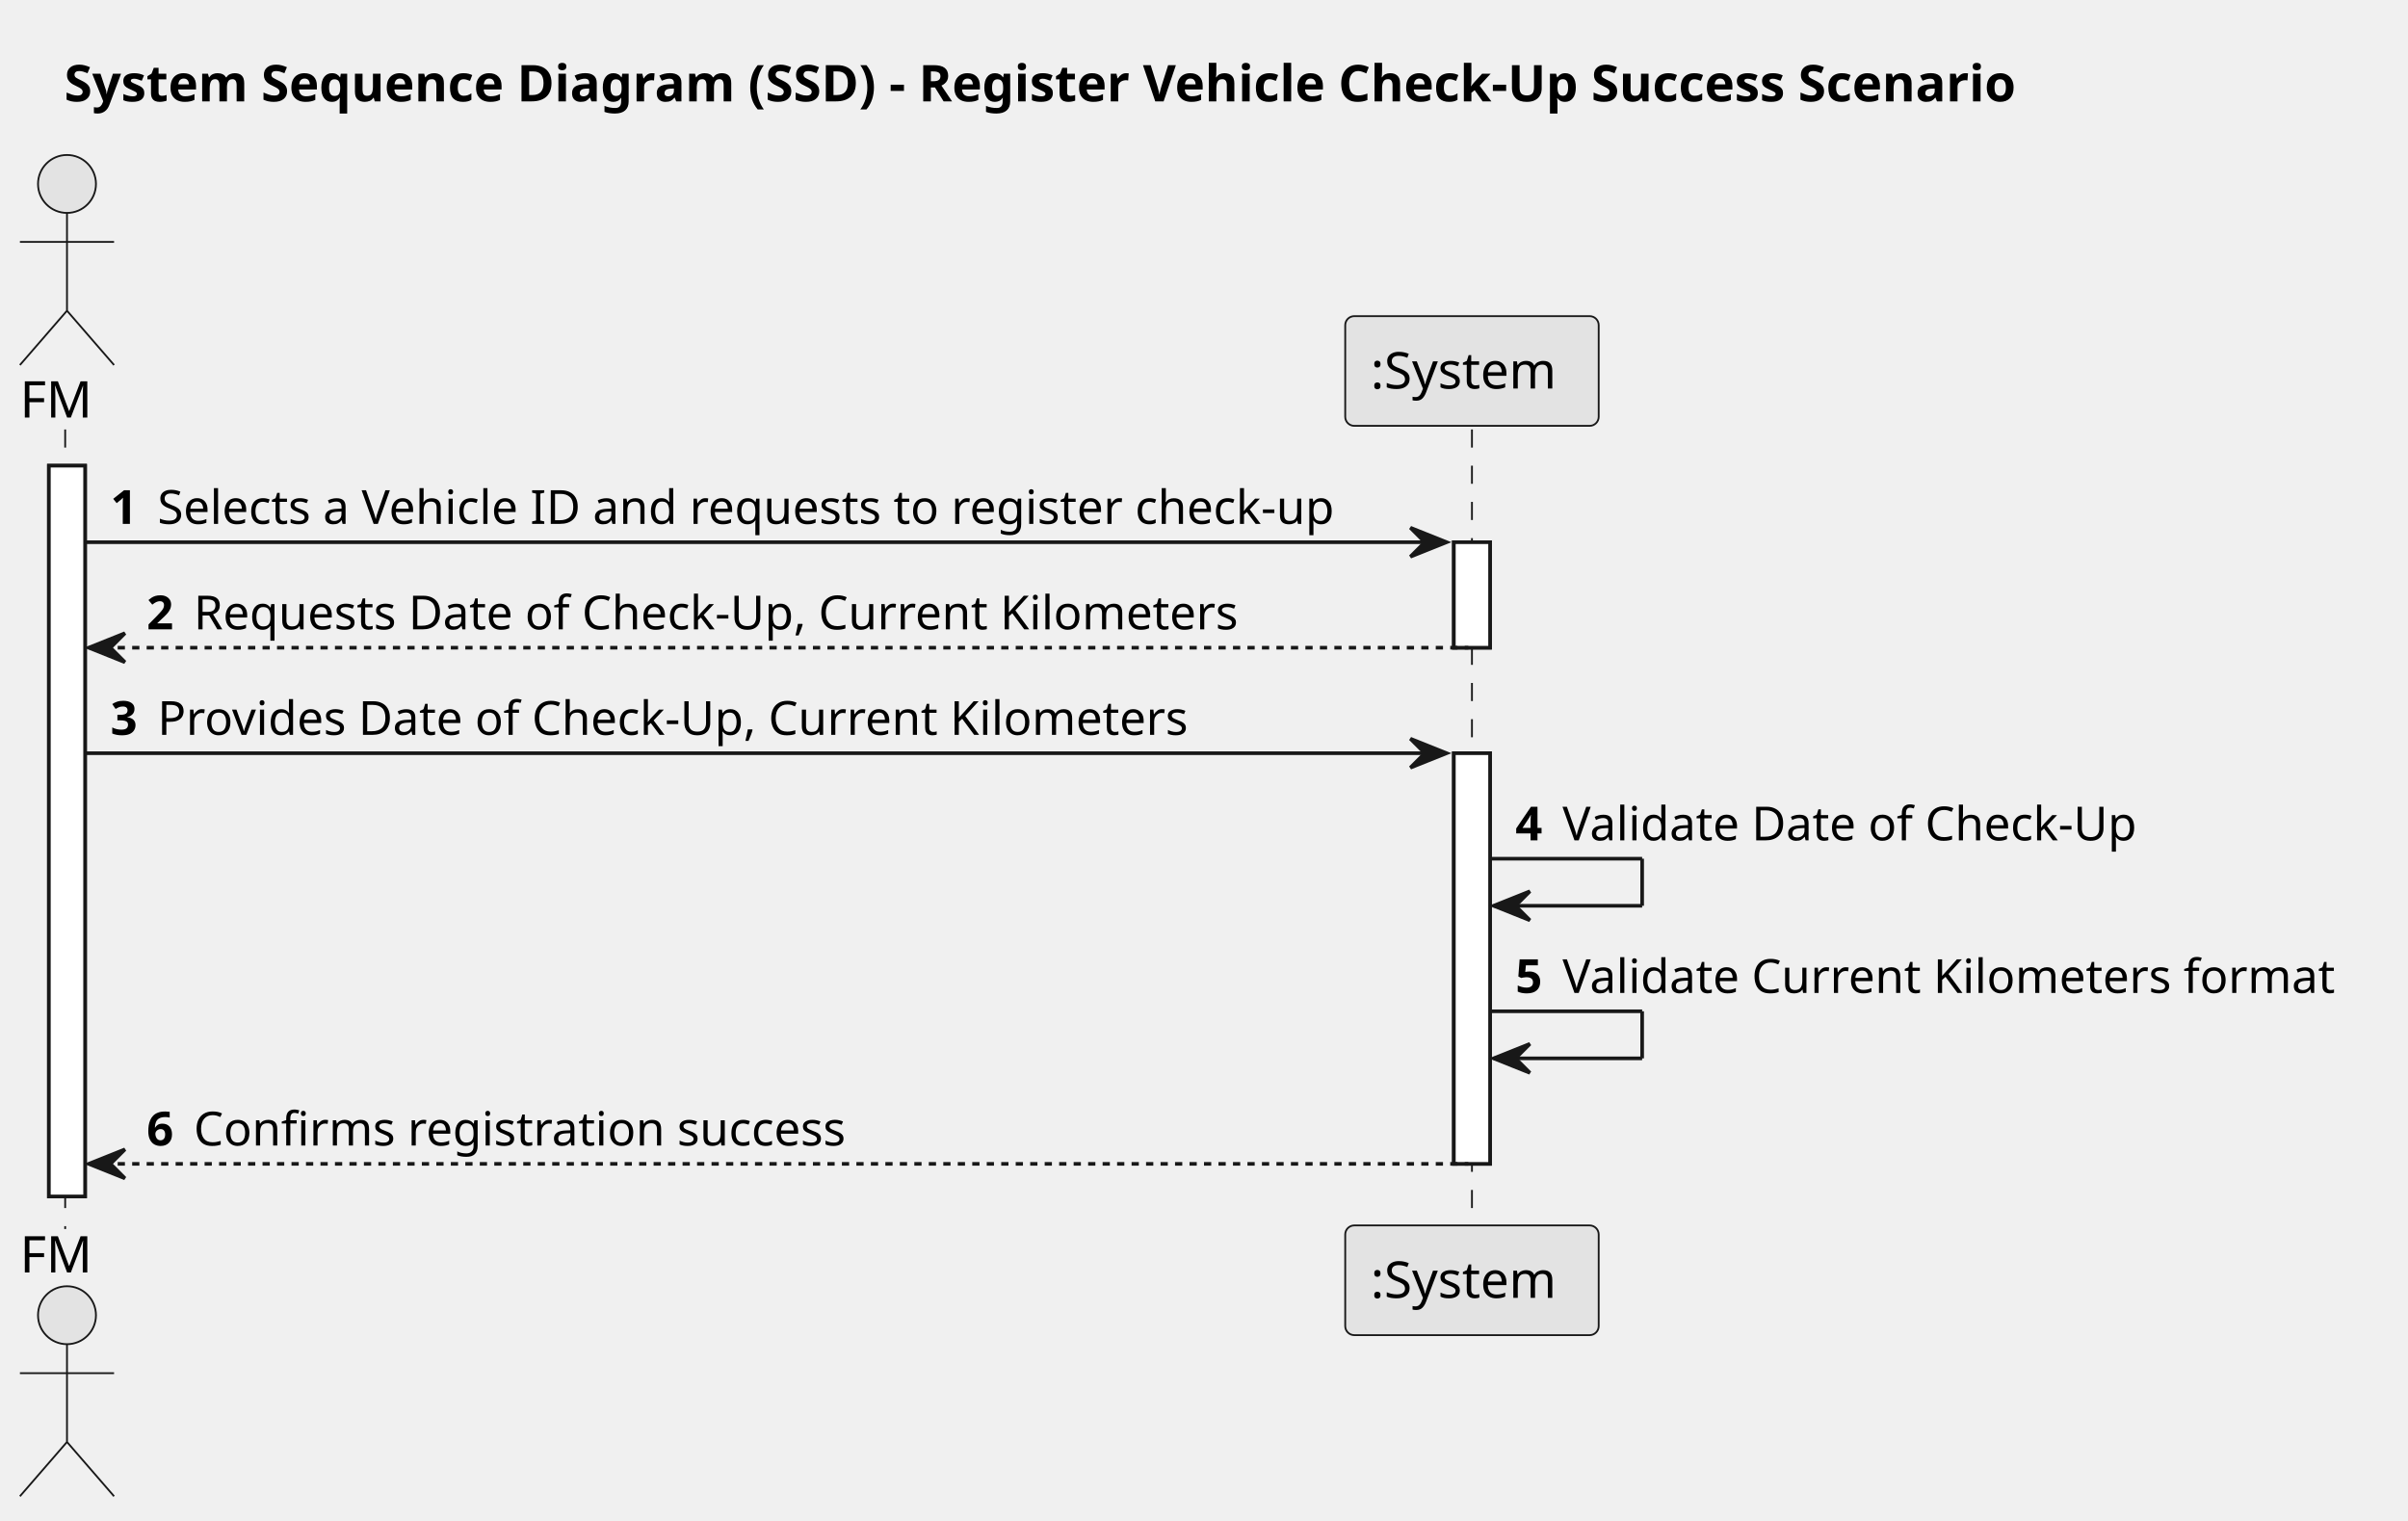
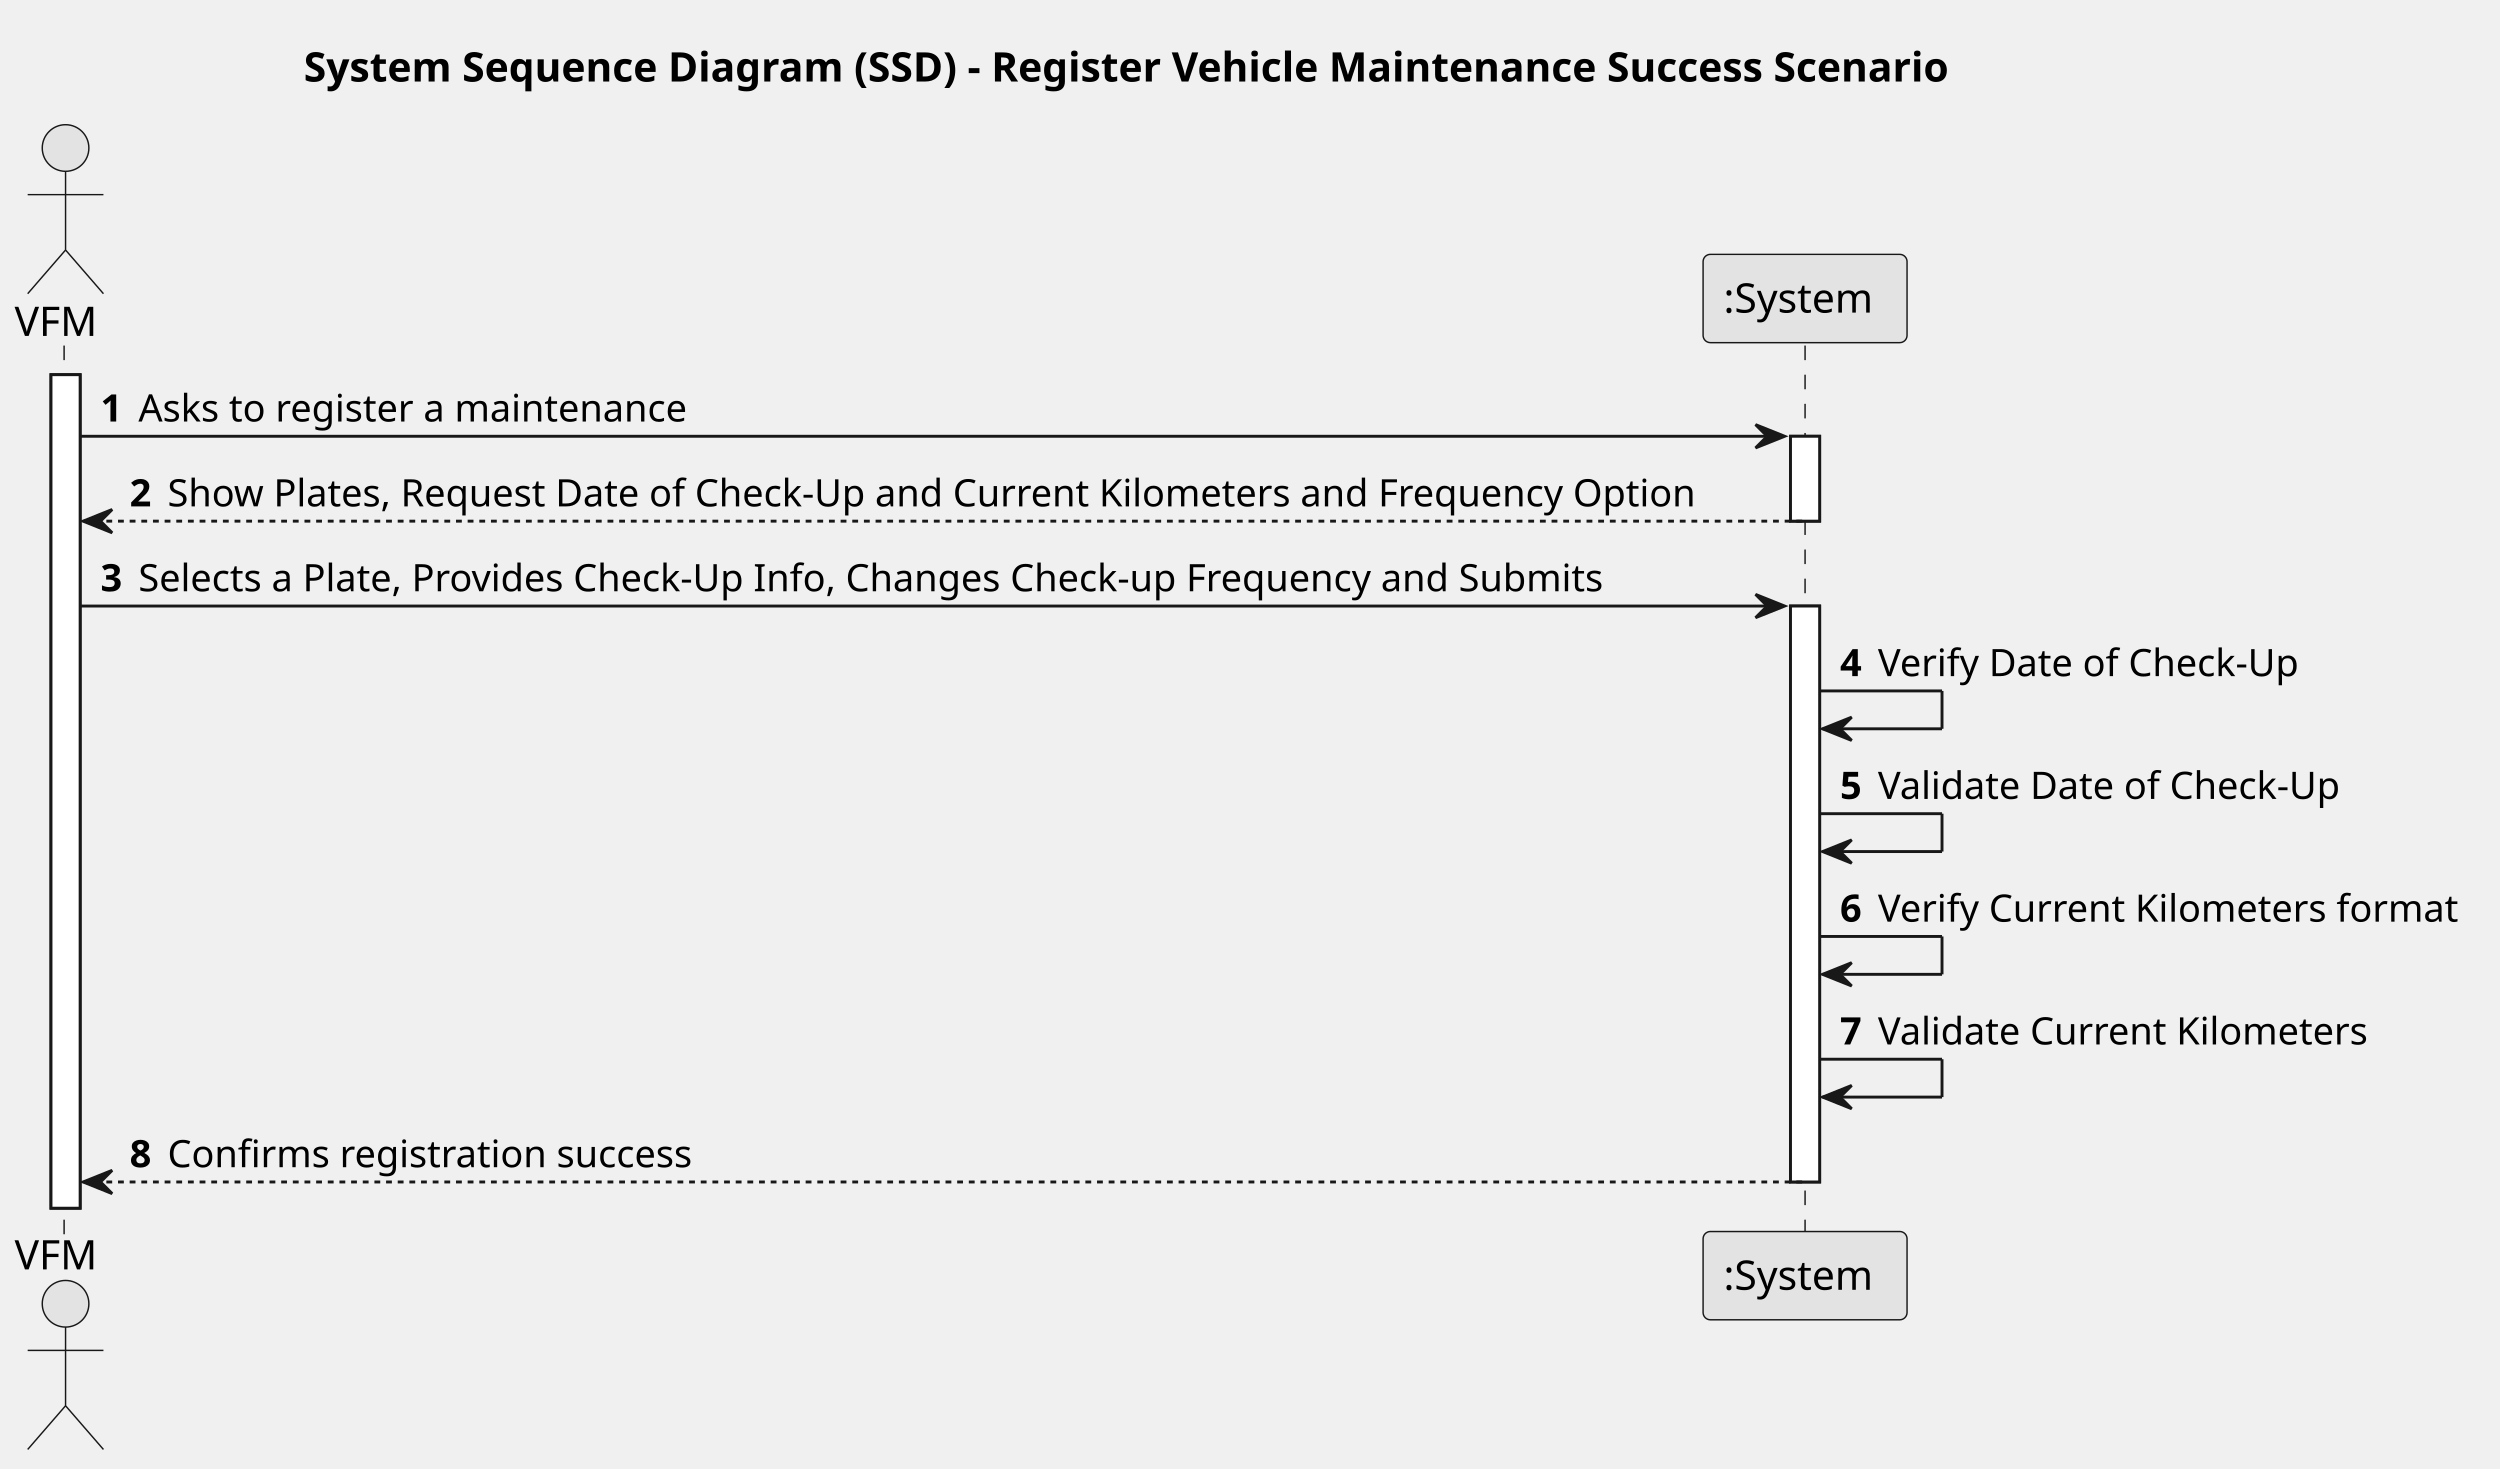
- <svg xmlns="http://www.w3.org/2000/svg" contentStyleType="text/css" height="420px" preserveAspectRatio="none" style="width:665px;height:420px;background:#FFFFFF;" version="1.1" viewBox="0 0 665 420" width="665px" zoomAndPan="magnify">
+ <svg xmlns="http://www.w3.org/2000/svg" contentStyleType="text/css" height="504px" preserveAspectRatio="none" style="width:858px;height:504px;background:#FFFFFF;" version="1.1" viewBox="0 0 858 504" width="858px" zoomAndPan="magnify">
  <defs />
  <g>
-     <text fill="#000000" font-family="sans-serif" font-size="14" font-weight="bold" lengthAdjust="spacing" textLength="630" x="17.75" y="27.995">System Sequence Diagram (SSD) - Register Vehicle Check-Up Success Scenario</text>
-     <rect fill="#FFFFFF" height="201.797" style="stroke:#181818;stroke-width:1.0;" width="10" x="13.5" y="128.594" />
-     <rect fill="#FFFFFF" height="29.133" style="stroke:#181818;stroke-width:1.0;" width="10" x="401.5" y="149.727" />
-     <rect fill="#FFFFFF" height="113.398" style="stroke:#181818;stroke-width:1.0;" width="10" x="401.5" y="207.992" />
-     <line style="stroke:#181818;stroke-width:0.5;stroke-dasharray:5.0,5.0;" x1="18" x2="18" y1="118.594" y2="339.391" />
-     <line style="stroke:#181818;stroke-width:0.5;stroke-dasharray:5.0,5.0;" x1="406.5" x2="406.5" y1="118.594" y2="339.391" />
-     <text fill="#000000" font-family="sans-serif" font-size="14" lengthAdjust="spacing" textLength="20" x="5.5" y="115.292">FM</text>
-     <ellipse cx="18.5" cy="50.797" fill="#E3E3E3" rx="8" ry="8" style="stroke:#181818;stroke-width:0.5;" />
-     <path d="M18.5,58.797 L18.5,85.797 M5.5,66.797 L31.5,66.797 M18.5,85.797 L5.5,100.797 M18.5,85.797 L31.5,100.797 " fill="none" style="stroke:#181818;stroke-width:0.5;" />
-     <text fill="#000000" font-family="sans-serif" font-size="14" lengthAdjust="spacing" textLength="20" x="5.5" y="351.386">FM</text>
-     <ellipse cx="18.5" cy="363.188" fill="#E3E3E3" rx="8" ry="8" style="stroke:#181818;stroke-width:0.5;" />
-     <path d="M18.5,371.188 L18.5,398.188 M5.5,379.188 L31.5,379.188 M18.5,398.188 L5.5,413.188 M18.5,398.188 L31.5,413.188 " fill="none" style="stroke:#181818;stroke-width:0.5;" />
-     <rect fill="#E3E3E3" height="30.297" rx="2.5" ry="2.5" style="stroke:#181818;stroke-width:0.5;" width="70" x="371.5" y="87.297" />
-     <text fill="#000000" font-family="sans-serif" font-size="14" lengthAdjust="spacing" textLength="56" x="378.5" y="107.292">:System</text>
-     <rect fill="#E3E3E3" height="30.297" rx="2.5" ry="2.5" style="stroke:#181818;stroke-width:0.5;" width="70" x="371.5" y="338.391" />
-     <text fill="#000000" font-family="sans-serif" font-size="14" lengthAdjust="spacing" textLength="56" x="378.5" y="358.386">:System</text>
-     <rect fill="#FFFFFF" height="201.797" style="stroke:#181818;stroke-width:1.0;" width="10" x="13.5" y="128.594" />
-     <rect fill="#FFFFFF" height="29.133" style="stroke:#181818;stroke-width:1.0;" width="10" x="401.5" y="149.727" />
-     <rect fill="#FFFFFF" height="113.398" style="stroke:#181818;stroke-width:1.0;" width="10" x="401.5" y="207.992" />
-     <polygon fill="#181818" points="389.5,145.727,399.5,149.727,389.5,153.727,393.5,149.727" style="stroke:#181818;stroke-width:1.0;" />
-     <line style="stroke:#181818;stroke-width:1.0;" x1="23.5" x2="395.5" y1="149.727" y2="149.727" />
-     <text fill="#000000" font-family="sans-serif" font-size="13" font-weight="bold" lengthAdjust="spacing" textLength="9" x="30.5" y="144.661">1</text>
-     <text fill="#000000" font-family="sans-serif" font-size="13" lengthAdjust="spacing" textLength="346" x="43.5" y="144.661">Selects a Vehicle ID and requests to register check-up</text>
-     <polygon fill="#181818" points="34.5,174.859,24.5,178.859,34.5,182.859,30.5,178.859" style="stroke:#181818;stroke-width:1.0;" />
-     <line style="stroke:#181818;stroke-width:1.0;stroke-dasharray:2.0,2.0;" x1="28.5" x2="405.5" y1="178.859" y2="178.859" />
-     <text fill="#000000" font-family="sans-serif" font-size="13" font-weight="bold" lengthAdjust="spacing" textLength="9" x="40.5" y="173.793">2</text>
-     <text fill="#000000" font-family="sans-serif" font-size="13" lengthAdjust="spacing" textLength="304" x="53.5" y="173.793">Requests Date of Check-Up, Current Kilometers</text>
-     <polygon fill="#181818" points="389.5,203.992,399.5,207.992,389.5,211.992,393.5,207.992" style="stroke:#181818;stroke-width:1.0;" />
-     <line style="stroke:#181818;stroke-width:1.0;" x1="23.5" x2="395.5" y1="207.992" y2="207.992" />
-     <text fill="#000000" font-family="sans-serif" font-size="13" font-weight="bold" lengthAdjust="spacing" textLength="9" x="30.5" y="202.926">3</text>
-     <text fill="#000000" font-family="sans-serif" font-size="13" lengthAdjust="spacing" textLength="299" x="43.5" y="202.926">Provides Date of Check-Up, Current Kilometers</text>
-     <line style="stroke:#181818;stroke-width:1.0;" x1="411.5" x2="453.5" y1="237.125" y2="237.125" />
-     <line style="stroke:#181818;stroke-width:1.0;" x1="453.5" x2="453.5" y1="237.125" y2="250.125" />
-     <line style="stroke:#181818;stroke-width:1.0;" x1="412.5" x2="453.5" y1="250.125" y2="250.125" />
-     <polygon fill="#181818" points="422.5,246.125,412.5,250.125,422.5,254.125,418.5,250.125" style="stroke:#181818;stroke-width:1.0;" />
-     <text fill="#000000" font-family="sans-serif" font-size="13" font-weight="bold" lengthAdjust="spacing" textLength="9" x="418.5" y="232.059">4</text>
-     <text fill="#000000" font-family="sans-serif" font-size="13" lengthAdjust="spacing" textLength="169" x="431.5" y="232.059">Validate Date of Check-Up</text>
-     <line style="stroke:#181818;stroke-width:1.0;" x1="411.5" x2="453.5" y1="279.258" y2="279.258" />
-     <line style="stroke:#181818;stroke-width:1.0;" x1="453.5" x2="453.5" y1="279.258" y2="292.258" />
-     <line style="stroke:#181818;stroke-width:1.0;" x1="412.5" x2="453.5" y1="292.258" y2="292.258" />
-     <polygon fill="#181818" points="422.5,288.258,412.5,292.258,422.5,296.258,418.5,292.258" style="stroke:#181818;stroke-width:1.0;" />
-     <text fill="#000000" font-family="sans-serif" font-size="13" font-weight="bold" lengthAdjust="spacing" textLength="9" x="418.5" y="274.192">5</text>
-     <text fill="#000000" font-family="sans-serif" font-size="13" lengthAdjust="spacing" textLength="223" x="431.5" y="274.192">Validate Current Kilometers format</text>
-     <polygon fill="#181818" points="34.5,317.391,24.5,321.391,34.5,325.391,30.5,321.391" style="stroke:#181818;stroke-width:1.0;" />
-     <line style="stroke:#181818;stroke-width:1.0;stroke-dasharray:2.0,2.0;" x1="28.5" x2="405.5" y1="321.391" y2="321.391" />
-     <text fill="#000000" font-family="sans-serif" font-size="13" font-weight="bold" lengthAdjust="spacing" textLength="9" x="40.5" y="316.325">6</text>
-     <text fill="#000000" font-family="sans-serif" font-size="13" lengthAdjust="spacing" textLength="189" x="53.5" y="316.325">Confirms registration success</text>
+     <text fill="#000000" font-family="sans-serif" font-size="14" font-weight="bold" lengthAdjust="spacing" textLength="654" x="104.25" y="27.995">System Sequence Diagram (SSD) - Register Vehicle Maintenance Success Scenario</text>
+     <rect fill="#FFFFFF" height="286.062" style="stroke:#181818;stroke-width:1.0;" width="10" x="17.5" y="128.594" />
+     <rect fill="#FFFFFF" height="29.133" style="stroke:#181818;stroke-width:1.0;" width="10" x="614.5" y="149.727" />
+     <rect fill="#FFFFFF" height="197.664" style="stroke:#181818;stroke-width:1.0;" width="10" x="614.5" y="207.992" />
+     <line style="stroke:#181818;stroke-width:0.5;stroke-dasharray:5.0,5.0;" x1="22" x2="22" y1="118.594" y2="423.656" />
+     <line style="stroke:#181818;stroke-width:0.5;stroke-dasharray:5.0,5.0;" x1="619.5" x2="619.5" y1="118.594" y2="423.656" />
+     <text fill="#000000" font-family="sans-serif" font-size="14" lengthAdjust="spacing" textLength="29" x="5" y="115.292">VFM</text>
+     <ellipse cx="22.5" cy="50.797" fill="#E3E3E3" rx="8" ry="8" style="stroke:#181818;stroke-width:0.5;" />
+     <path d="M22.5,58.797 L22.5,85.797 M9.5,66.797 L35.5,66.797 M22.5,85.797 L9.5,100.797 M22.5,85.797 L35.5,100.797 " fill="none" style="stroke:#181818;stroke-width:0.5;" />
+     <text fill="#000000" font-family="sans-serif" font-size="14" lengthAdjust="spacing" textLength="29" x="5" y="435.651">VFM</text>
+     <ellipse cx="22.5" cy="447.453" fill="#E3E3E3" rx="8" ry="8" style="stroke:#181818;stroke-width:0.5;" />
+     <path d="M22.5,455.453 L22.5,482.453 M9.5,463.453 L35.5,463.453 M22.5,482.453 L9.5,497.453 M22.5,482.453 L35.5,497.453 " fill="none" style="stroke:#181818;stroke-width:0.5;" />
+     <rect fill="#E3E3E3" height="30.297" rx="2.5" ry="2.5" style="stroke:#181818;stroke-width:0.5;" width="70" x="584.5" y="87.297" />
+     <text fill="#000000" font-family="sans-serif" font-size="14" lengthAdjust="spacing" textLength="56" x="591.5" y="107.292">:System</text>
+     <rect fill="#E3E3E3" height="30.297" rx="2.5" ry="2.5" style="stroke:#181818;stroke-width:0.5;" width="70" x="584.5" y="422.656" />
+     <text fill="#000000" font-family="sans-serif" font-size="14" lengthAdjust="spacing" textLength="56" x="591.5" y="442.651">:System</text>
+     <rect fill="#FFFFFF" height="286.062" style="stroke:#181818;stroke-width:1.0;" width="10" x="17.5" y="128.594" />
+     <rect fill="#FFFFFF" height="29.133" style="stroke:#181818;stroke-width:1.0;" width="10" x="614.5" y="149.727" />
+     <rect fill="#FFFFFF" height="197.664" style="stroke:#181818;stroke-width:1.0;" width="10" x="614.5" y="207.992" />
+     <polygon fill="#181818" points="602.5,145.727,612.5,149.727,602.5,153.727,606.5,149.727" style="stroke:#181818;stroke-width:1.0;" />
+     <line style="stroke:#181818;stroke-width:1.0;" x1="27.5" x2="608.5" y1="149.727" y2="149.727" />
+     <text fill="#000000" font-family="sans-serif" font-size="13" font-weight="bold" lengthAdjust="spacing" textLength="9" x="34.5" y="144.661">1</text>
+     <text fill="#000000" font-family="sans-serif" font-size="13" lengthAdjust="spacing" textLength="200" x="47.5" y="144.661">Asks to register a maintenance</text>
+     <polygon fill="#181818" points="38.5,174.859,28.5,178.859,38.5,182.859,34.5,178.859" style="stroke:#181818;stroke-width:1.0;" />
+     <line style="stroke:#181818;stroke-width:1.0;stroke-dasharray:2.0,2.0;" x1="32.5" x2="618.5" y1="178.859" y2="178.859" />
+     <text fill="#000000" font-family="sans-serif" font-size="13" font-weight="bold" lengthAdjust="spacing" textLength="9" x="44.5" y="173.793">2</text>
+     <text fill="#000000" font-family="sans-serif" font-size="13" lengthAdjust="spacing" textLength="550" x="57.5" y="173.793">Show Plates, Request Date of Check-Up and Current Kilometers and Frequency Option</text>
+     <polygon fill="#181818" points="602.5,203.992,612.5,207.992,602.5,211.992,606.5,207.992" style="stroke:#181818;stroke-width:1.0;" />
+     <line style="stroke:#181818;stroke-width:1.0;" x1="27.5" x2="608.5" y1="207.992" y2="207.992" />
+     <text fill="#000000" font-family="sans-serif" font-size="13" font-weight="bold" lengthAdjust="spacing" textLength="9" x="34.5" y="202.926">3</text>
+     <text fill="#000000" font-family="sans-serif" font-size="13" lengthAdjust="spacing" textLength="533" x="47.5" y="202.926">Selects a Plate, Provides Check-Up Info, Changes Check-up Frequency and Submits</text>
+     <line style="stroke:#181818;stroke-width:1.0;" x1="624.5" x2="666.5" y1="237.125" y2="237.125" />
+     <line style="stroke:#181818;stroke-width:1.0;" x1="666.5" x2="666.5" y1="237.125" y2="250.125" />
+     <line style="stroke:#181818;stroke-width:1.0;" x1="625.5" x2="666.5" y1="250.125" y2="250.125" />
+     <polygon fill="#181818" points="635.5,246.125,625.5,250.125,635.5,254.125,631.5,250.125" style="stroke:#181818;stroke-width:1.0;" />
+     <text fill="#000000" font-family="sans-serif" font-size="13" font-weight="bold" lengthAdjust="spacing" textLength="9" x="631.5" y="232.059">4</text>
+     <text fill="#000000" font-family="sans-serif" font-size="13" lengthAdjust="spacing" textLength="153" x="644.5" y="232.059">Verify Date of Check-Up</text>
+     <line style="stroke:#181818;stroke-width:1.0;" x1="624.5" x2="666.5" y1="279.258" y2="279.258" />
+     <line style="stroke:#181818;stroke-width:1.0;" x1="666.5" x2="666.5" y1="279.258" y2="292.258" />
+     <line style="stroke:#181818;stroke-width:1.0;" x1="625.5" x2="666.5" y1="292.258" y2="292.258" />
+     <polygon fill="#181818" points="635.5,288.258,625.5,292.258,635.5,296.258,631.5,292.258" style="stroke:#181818;stroke-width:1.0;" />
+     <text fill="#000000" font-family="sans-serif" font-size="13" font-weight="bold" lengthAdjust="spacing" textLength="9" x="631.5" y="274.192">5</text>
+     <text fill="#000000" font-family="sans-serif" font-size="13" lengthAdjust="spacing" textLength="169" x="644.5" y="274.192">Validate Date of Check-Up</text>
+     <line style="stroke:#181818;stroke-width:1.0;" x1="624.5" x2="666.5" y1="321.391" y2="321.391" />
+     <line style="stroke:#181818;stroke-width:1.0;" x1="666.5" x2="666.5" y1="321.391" y2="334.391" />
+     <line style="stroke:#181818;stroke-width:1.0;" x1="625.5" x2="666.5" y1="334.391" y2="334.391" />
+     <polygon fill="#181818" points="635.5,330.391,625.5,334.391,635.5,338.391,631.5,334.391" style="stroke:#181818;stroke-width:1.0;" />
+     <text fill="#000000" font-family="sans-serif" font-size="13" font-weight="bold" lengthAdjust="spacing" textLength="9" x="631.5" y="316.325">6</text>
+     <text fill="#000000" font-family="sans-serif" font-size="13" lengthAdjust="spacing" textLength="207" x="644.5" y="316.325">Verify Current Kilometers format</text>
+     <line style="stroke:#181818;stroke-width:1.0;" x1="624.5" x2="666.5" y1="363.523" y2="363.523" />
+     <line style="stroke:#181818;stroke-width:1.0;" x1="666.5" x2="666.5" y1="363.523" y2="376.523" />
+     <line style="stroke:#181818;stroke-width:1.0;" x1="625.5" x2="666.5" y1="376.523" y2="376.523" />
+     <polygon fill="#181818" points="635.5,372.523,625.5,376.523,635.5,380.523,631.5,376.523" style="stroke:#181818;stroke-width:1.0;" />
+     <text fill="#000000" font-family="sans-serif" font-size="13" font-weight="bold" lengthAdjust="spacing" textLength="9" x="631.5" y="358.457">7</text>
+     <text fill="#000000" font-family="sans-serif" font-size="13" lengthAdjust="spacing" textLength="176" x="644.5" y="358.457">Validate Current Kilometers</text>
+     <polygon fill="#181818" points="38.5,401.656,28.5,405.656,38.5,409.656,34.5,405.656" style="stroke:#181818;stroke-width:1.0;" />
+     <line style="stroke:#181818;stroke-width:1.0;stroke-dasharray:2.0,2.0;" x1="32.5" x2="618.5" y1="405.656" y2="405.656" />
+     <text fill="#000000" font-family="sans-serif" font-size="13" font-weight="bold" lengthAdjust="spacing" textLength="9" x="44.5" y="400.59">8</text>
+     <text fill="#000000" font-family="sans-serif" font-size="13" lengthAdjust="spacing" textLength="189" x="57.5" y="400.59">Confirms registration success</text>
  </g>
</svg>
